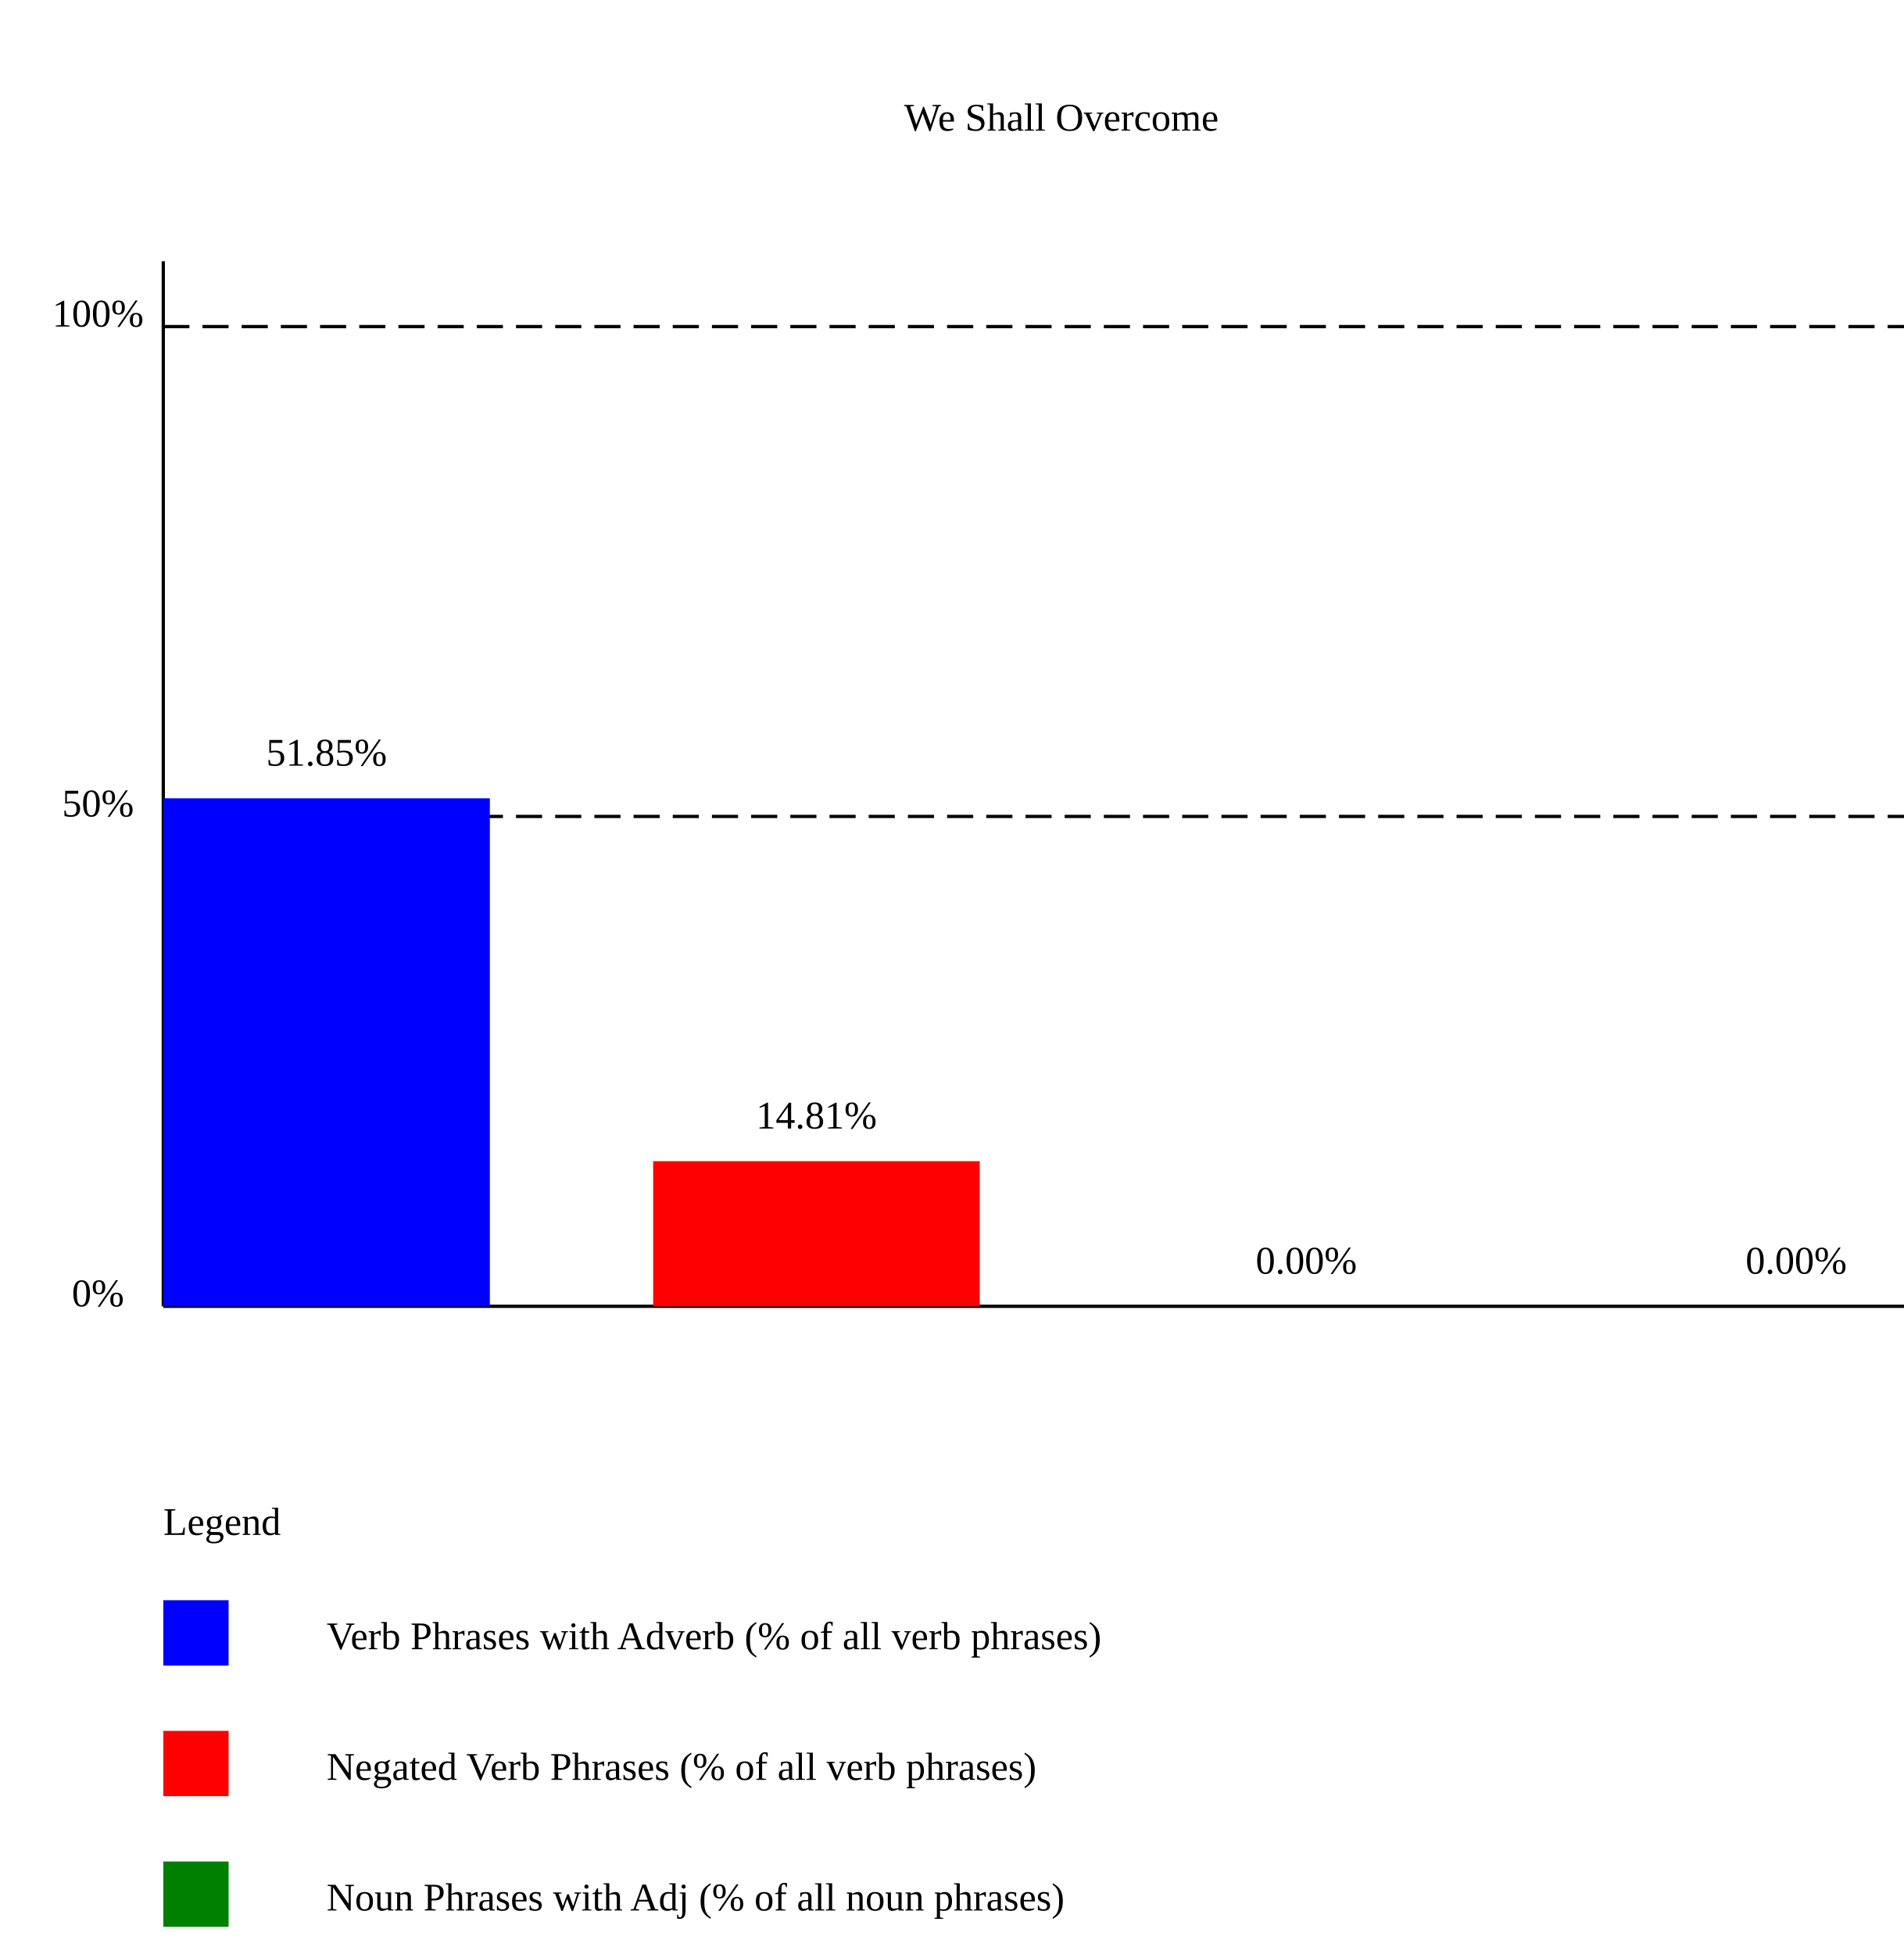
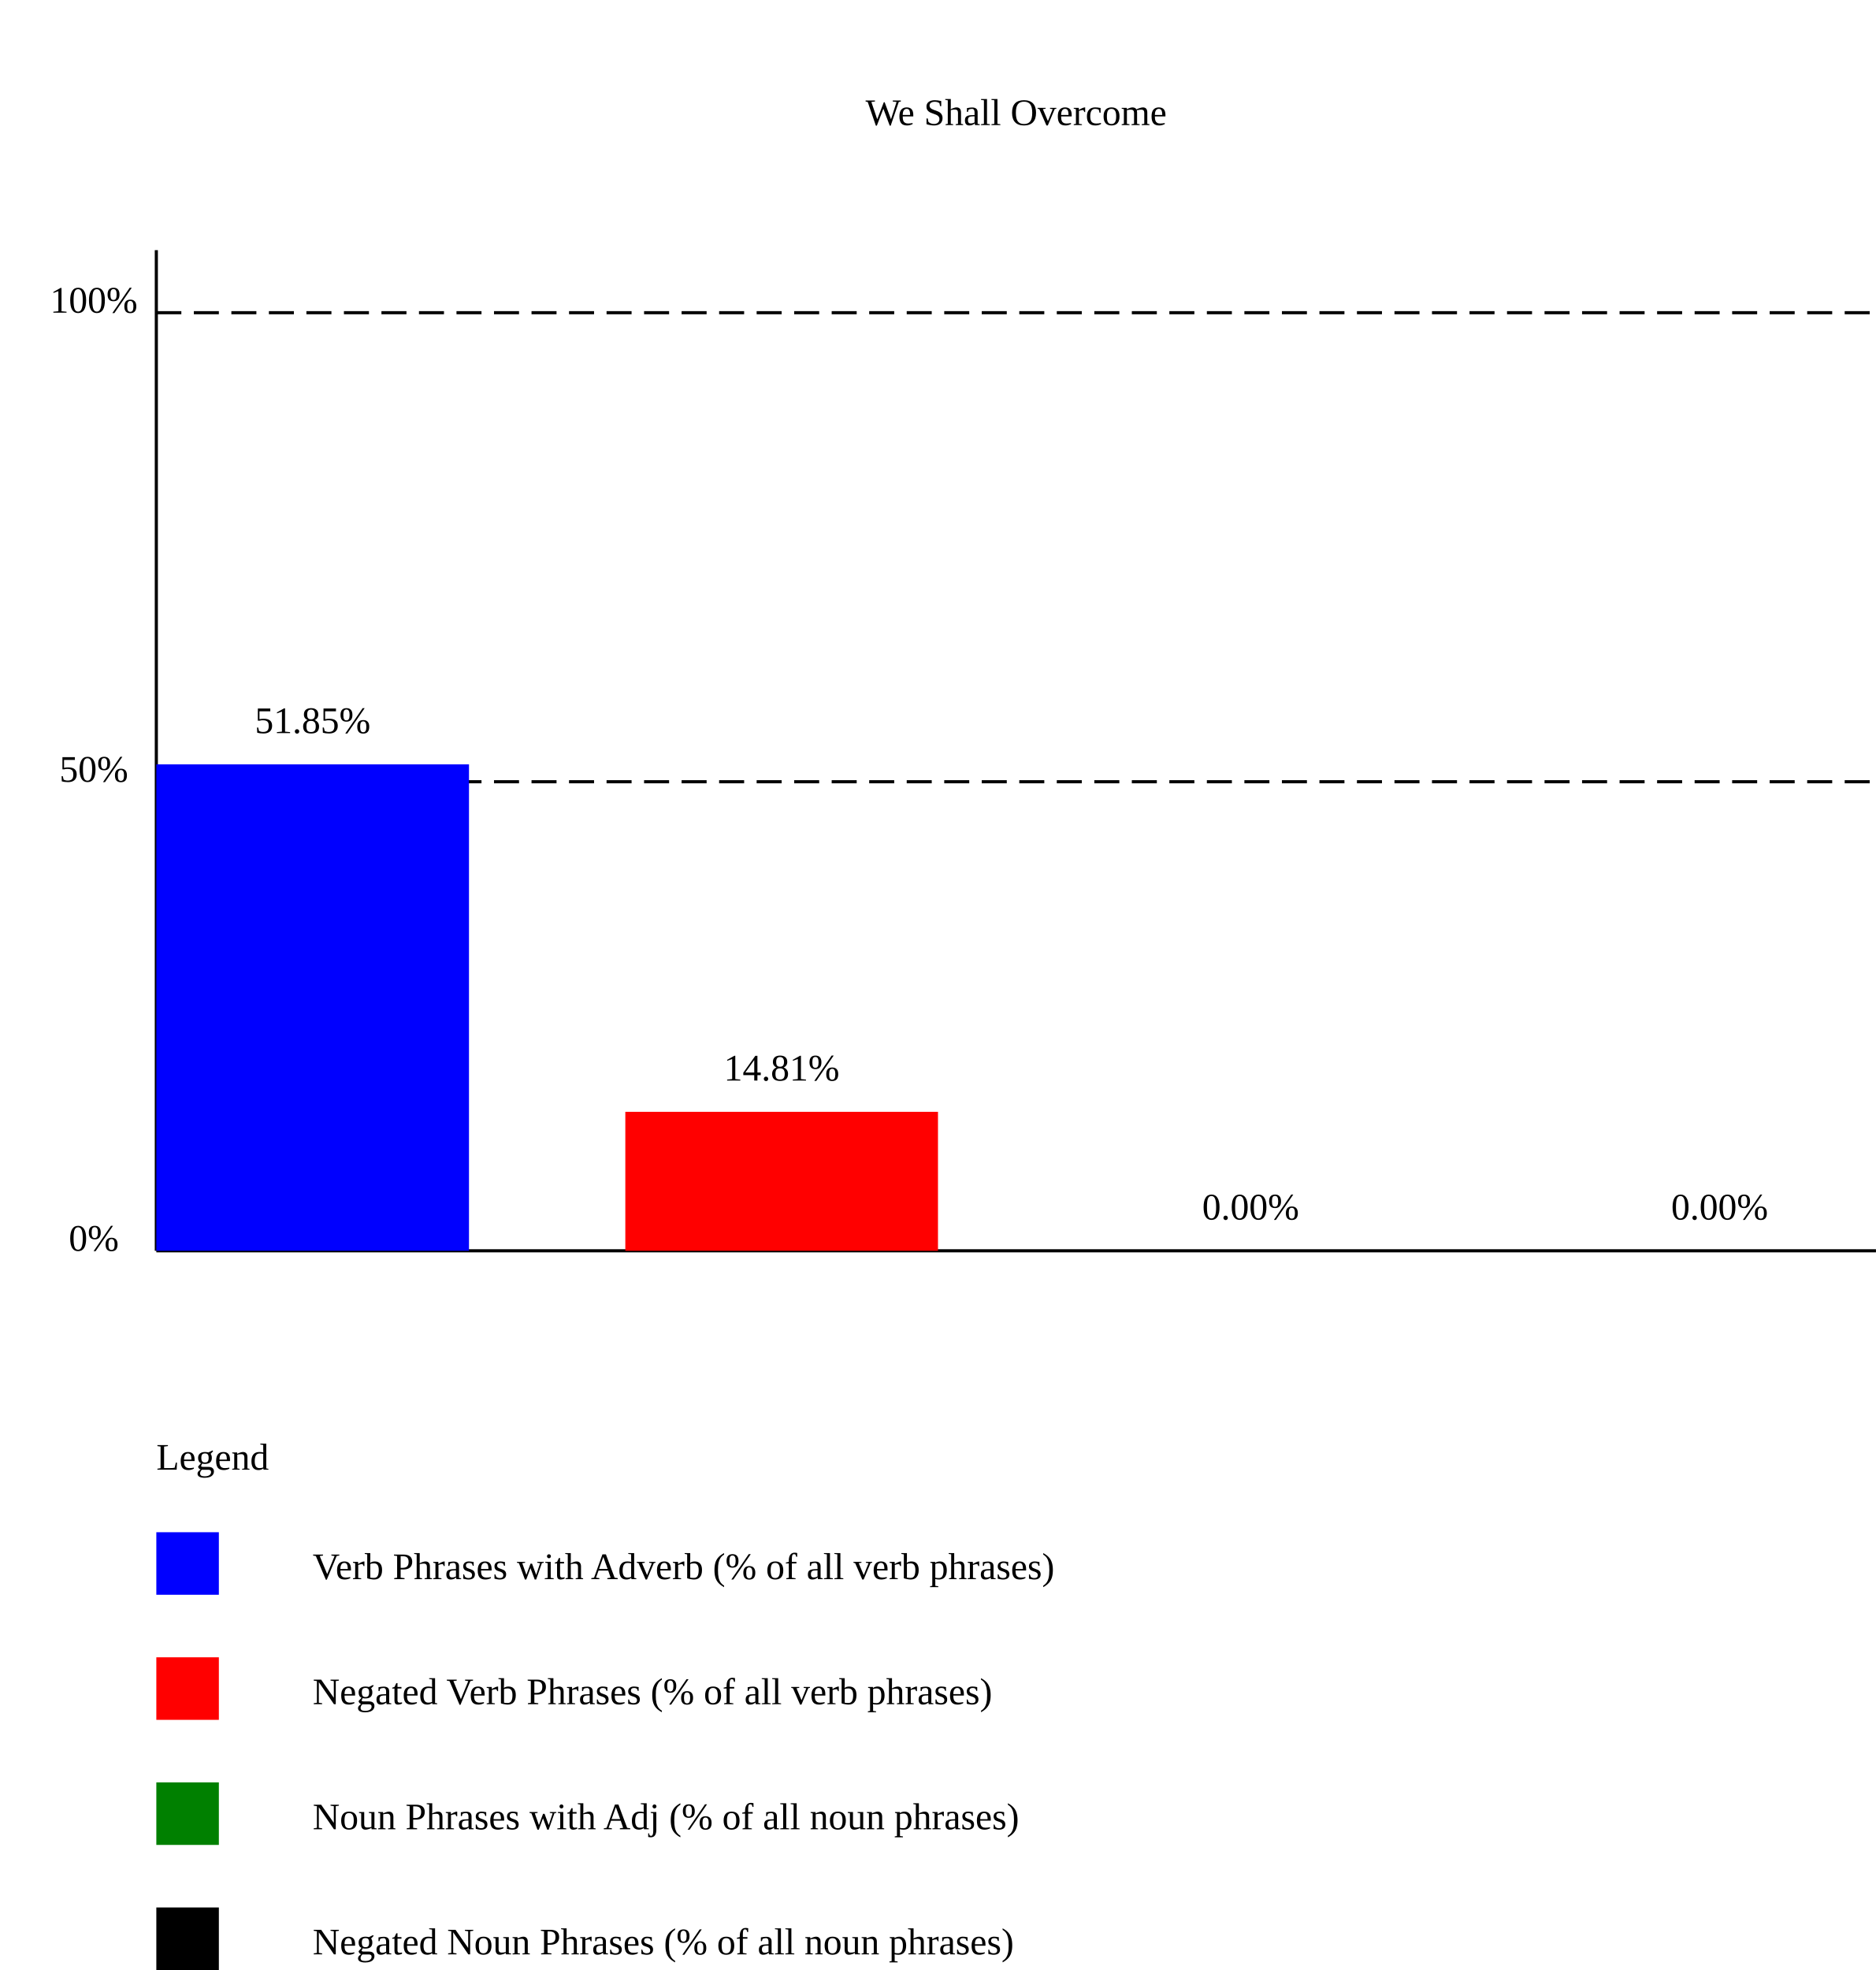
- <svg xmlns="http://www.w3.org/2000/svg" width="100%" height="100%">
+ <svg xmlns="http://www.w3.org/2000/svg" width="100%" height="100%" viewBox="0 0 600 630" preserveAspectRatio="xMidYMid">
  <text x="325" y="40" text-anchor="middle">We Shall Overcome</text>
  <line x1="50" y1="400" x2="600" y2="400" style="stroke:rgb(0,0,0);stroke-width:1" />
  <line x1="50" y1="400" x2="50" y2="80" style="stroke:rgb(0,0,0);stroke-width:1" />
  <text x="30" y="400" text-anchor="middle">0%</text>
  <text x="30" y="250" text-anchor="middle">50%</text>
  <text x="30" y="100" text-anchor="middle">100%</text>
  <line x1="50" y1="250" x2="600" y2="250" style="stroke:rgb(0,0,0);stroke-width:1" stroke-dasharray="8 4" />
  <line x1="50" y1="100" x2="600" y2="100" style="stroke:rgb(0,0,0);stroke-width:1" stroke-dasharray="8 4" />
  <rect x="50" y="244.444" width="100" height="155.556" style="fill:blue" />
  <rect x="200" y="355.556" width="100" height="44.444" style="fill:red" />
  <rect x="350" y="400" width="100" height="0" style="fill:green" />
  <rect x="500" y="400" width="100" height="0" style="fill:black" />
  <text x="100" y="234.444" text-anchor="middle">51.85%</text>
  <text x="250" y="345.556" text-anchor="middle">14.81%</text>
  <text x="400" y="390" text-anchor="middle">0.00%</text>
  <text x="550" y="390" text-anchor="middle">0.00%</text>
  <text x="50" y="470" text-anchor="left">Legend</text>
  <rect x="50" y="490" width="20" height="20" style="fill:blue" />
  <text x="100" y="505" text-anchor="left">Verb Phrases with Adverb (% of all verb phrases)</text>
  <rect x="50" y="530" width="20" height="20" style="fill:red" />
  <text x="100" y="545" text-anchor="left">Negated Verb Phrases (% of all verb phrases)</text>
  <rect x="50" y="570" width="20" height="20" style="fill:green" />
  <text x="100" y="585" text-anchor="left">Noun Phrases with Adj (% of all noun phrases)</text>
  <rect x="50" y="610" width="20" height="20" style="fill:black" />
  <text x="100" y="625" text-anchor="left">Negated Noun Phrases (% of all noun phrases)</text>
</svg>
